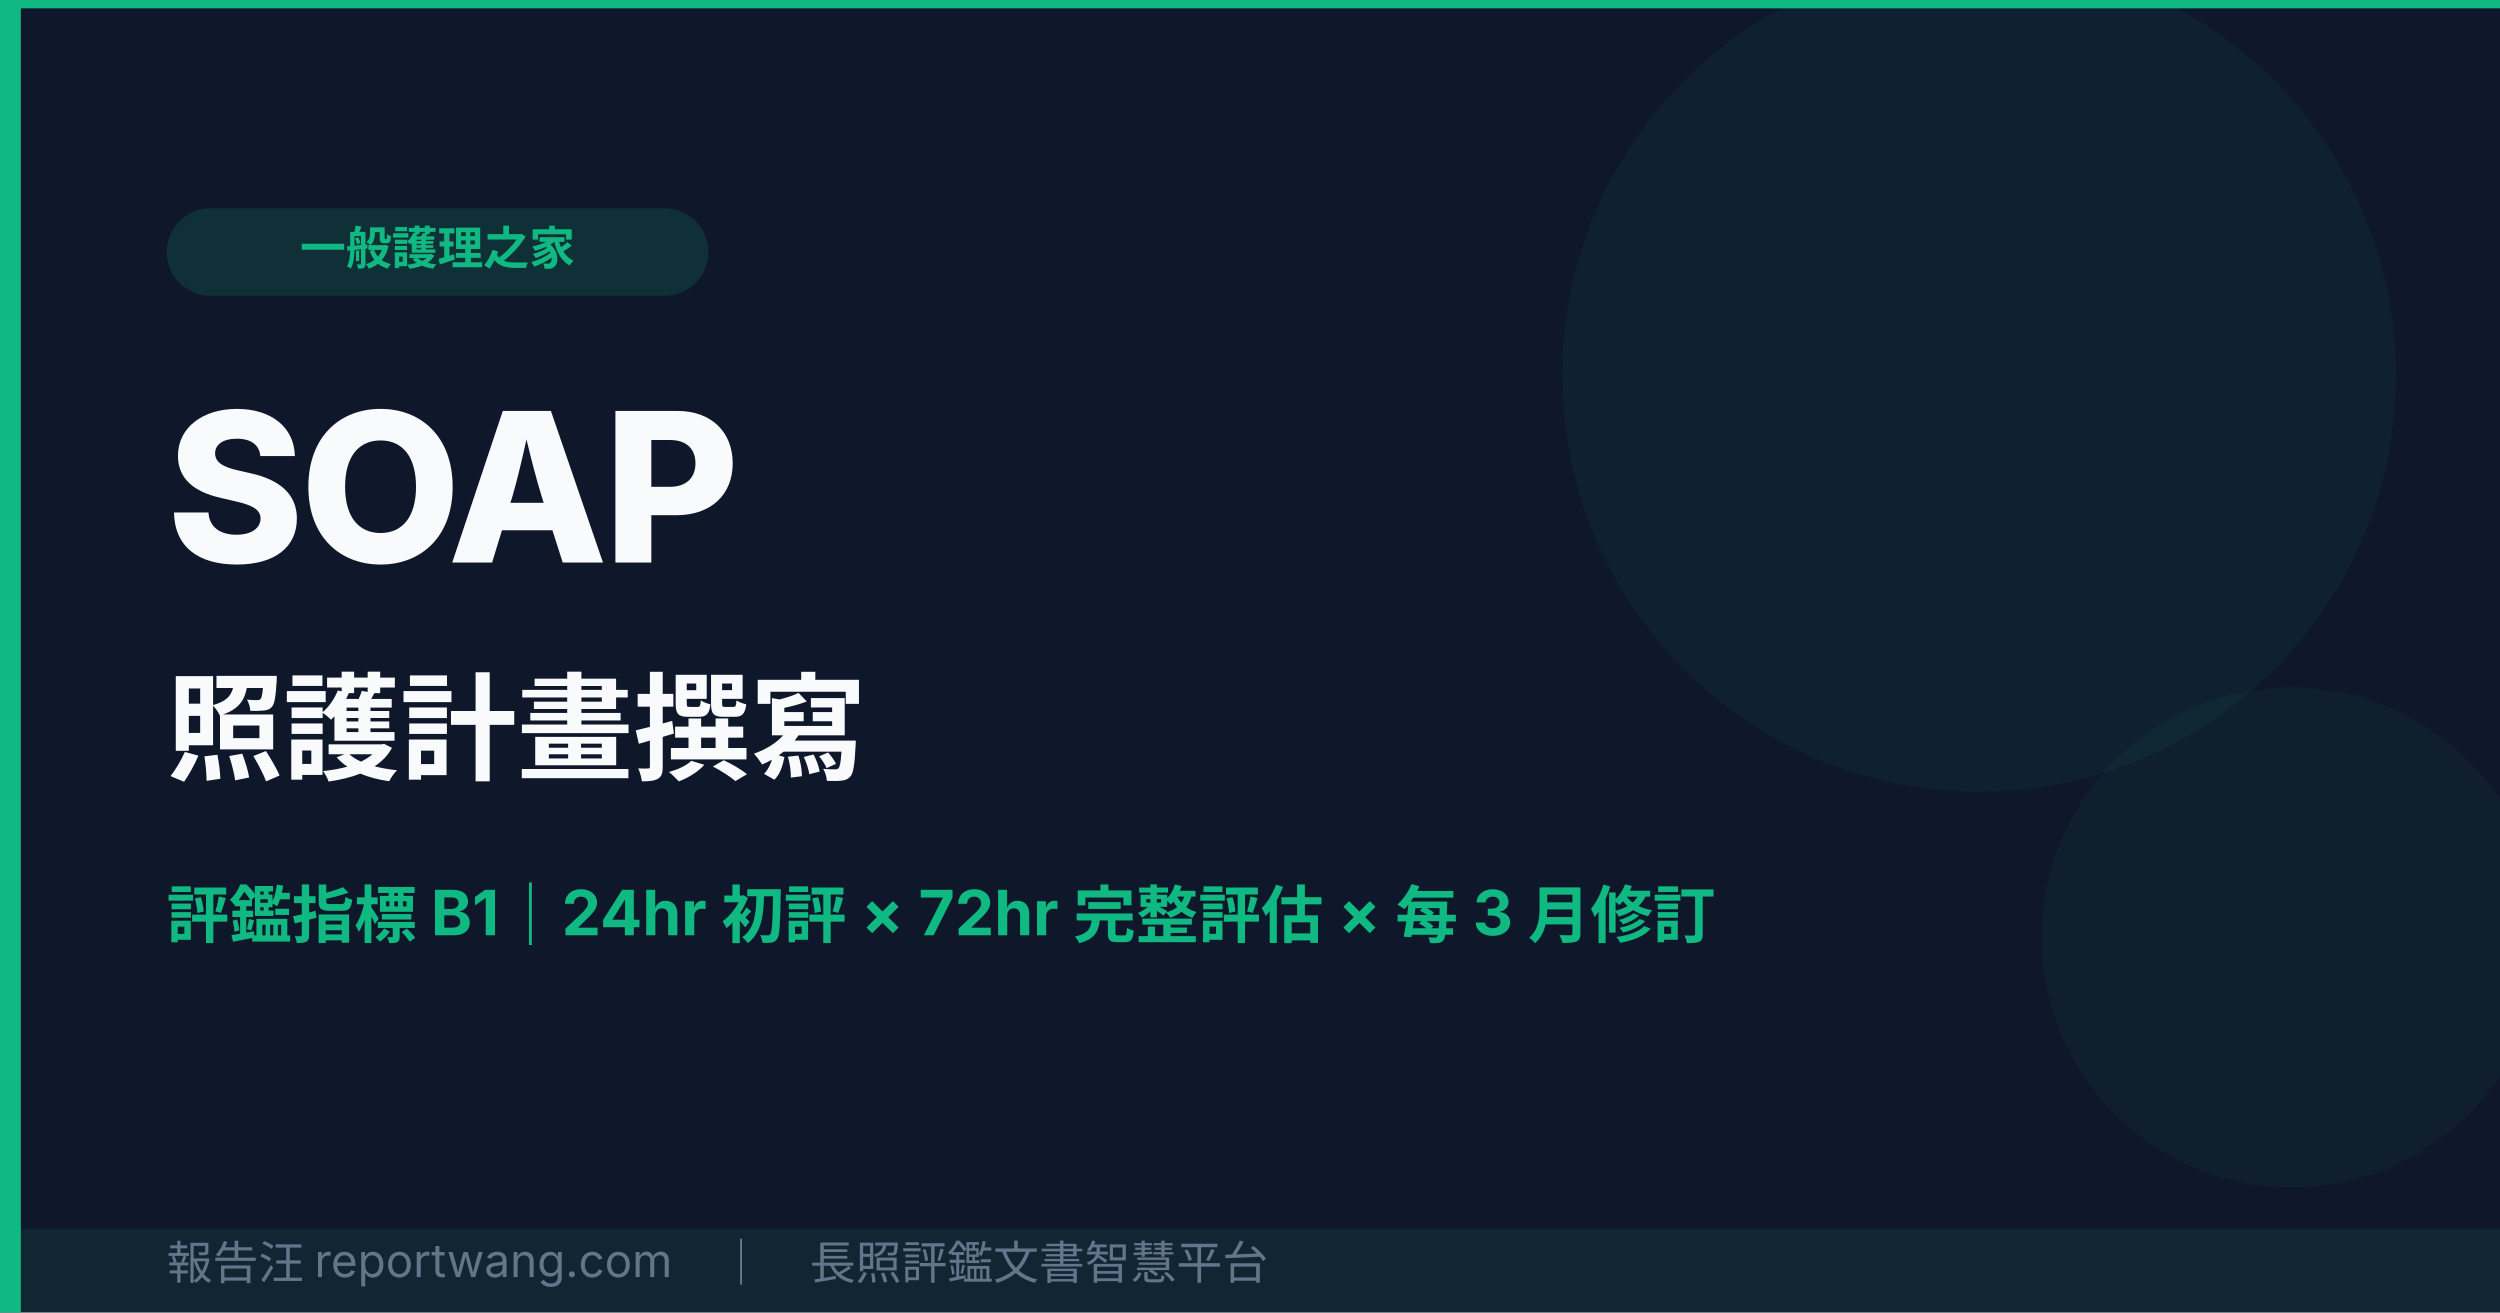
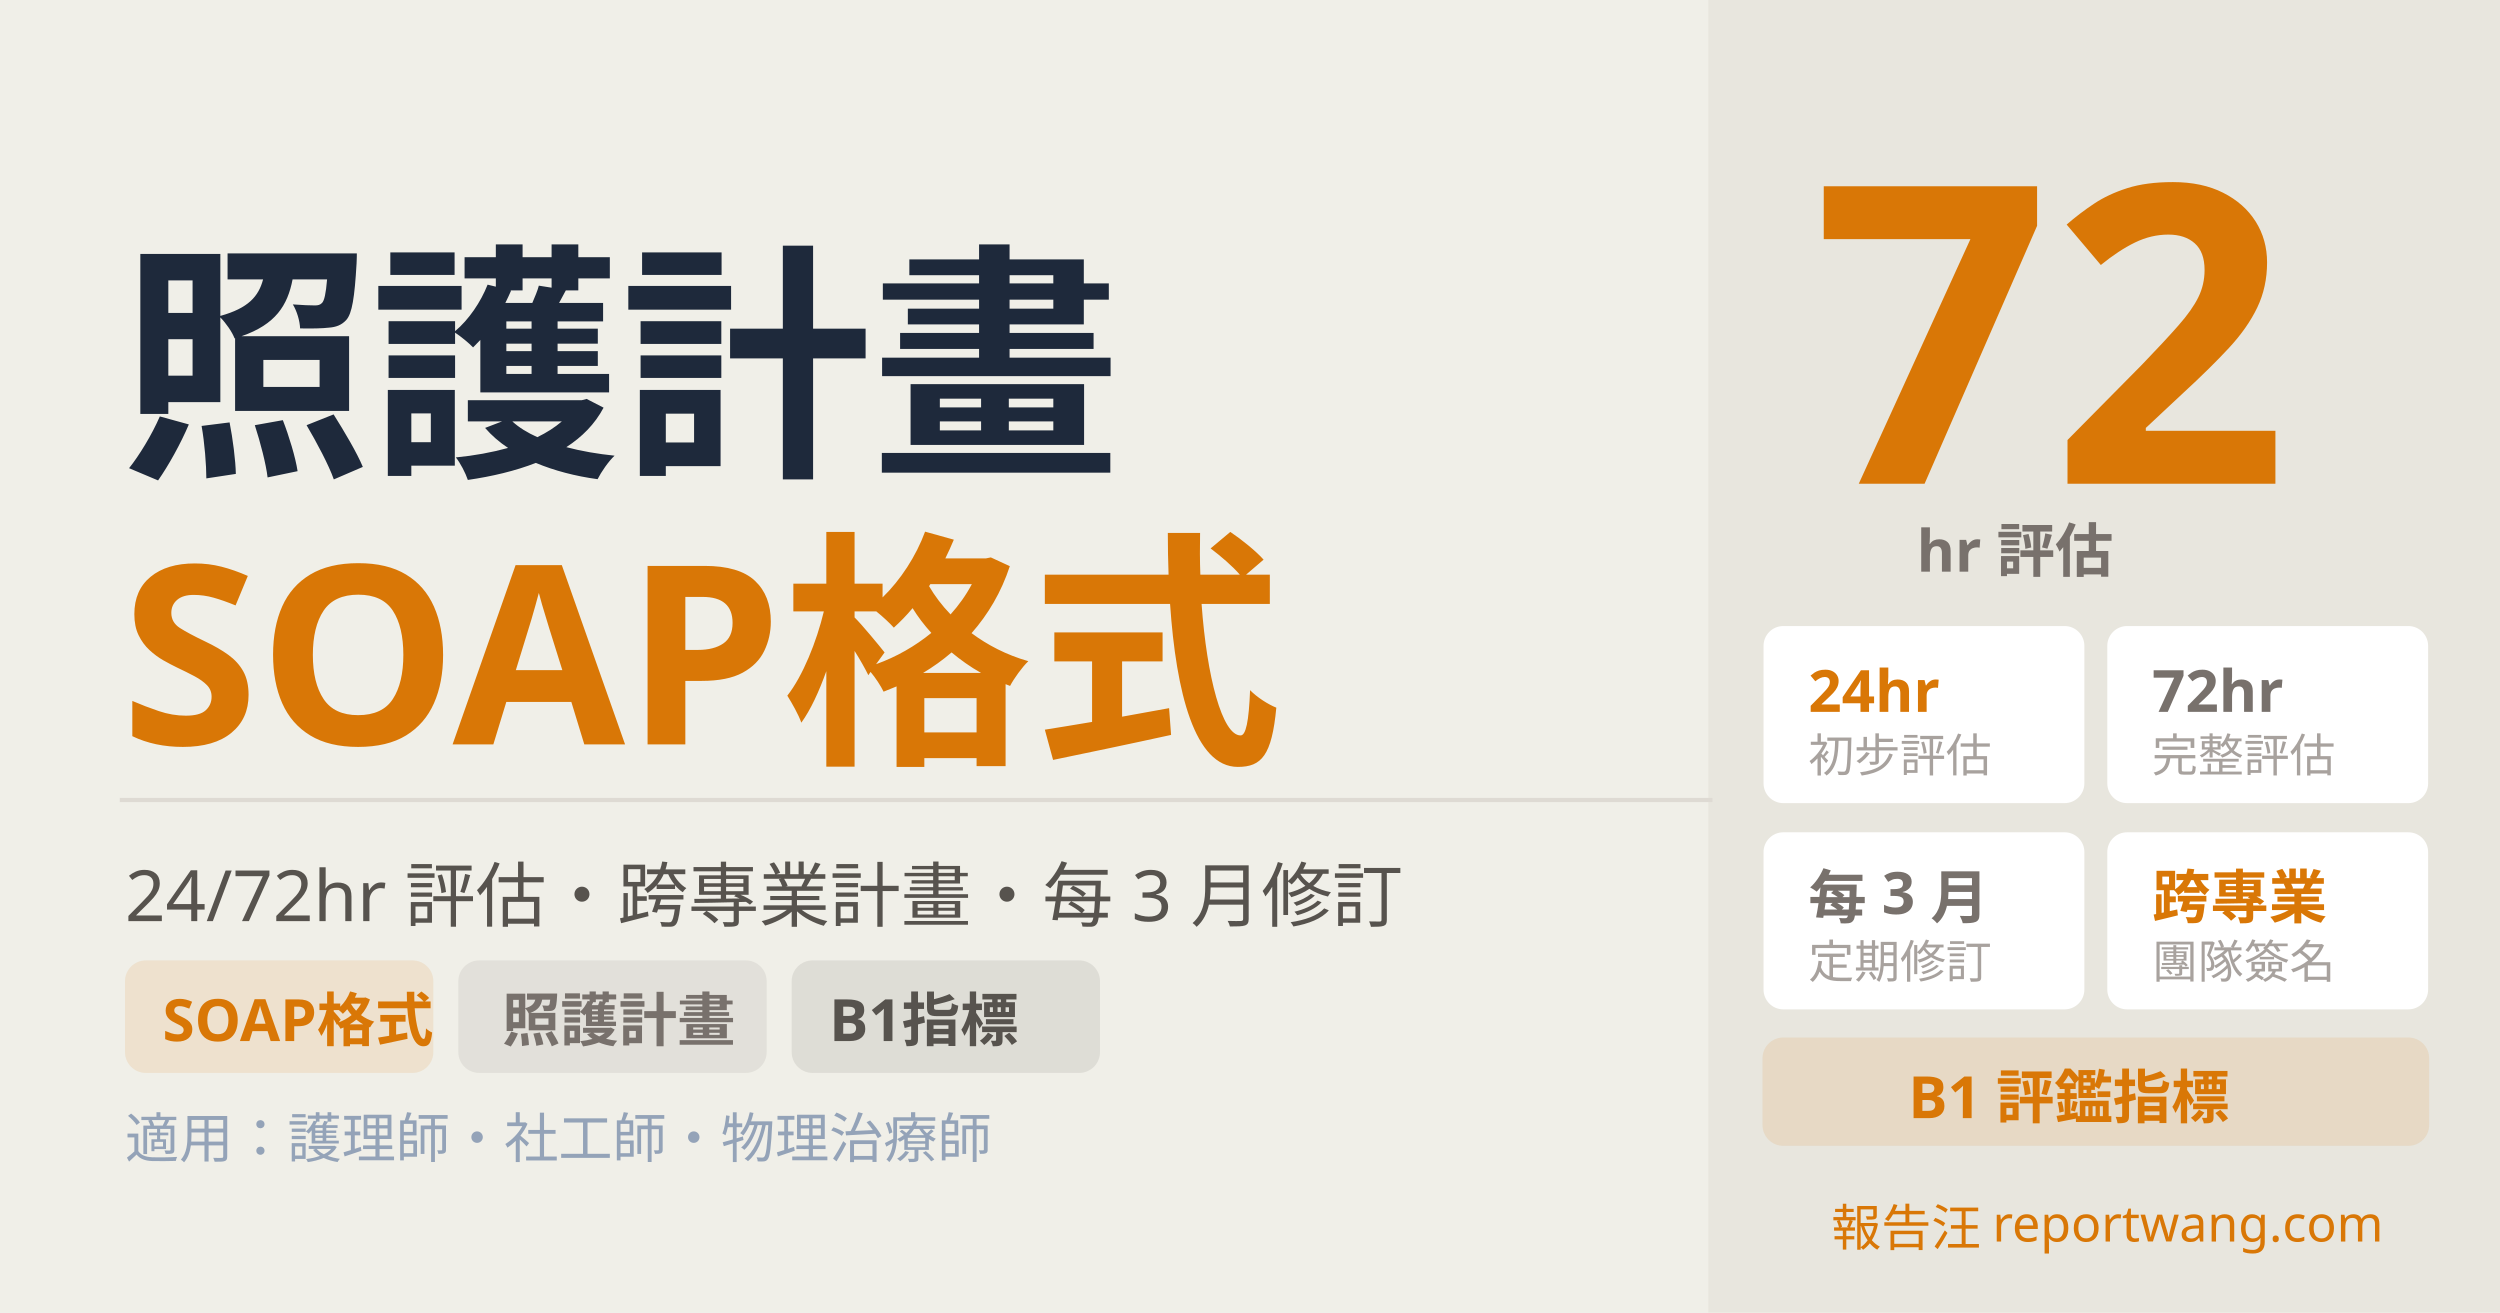
- <svg xmlns="http://www.w3.org/2000/svg" width="1200" height="630" viewBox="0 0 1200 630">
-   <rect width="1200" height="630" fill="#0f172a" />
-   <rect x="0" y="0" width="10" height="630" fill="#10b981" />
-   <rect x="0" y="0" width="1200" height="4" fill="#10b981" />
-   <circle cx="950" cy="180" r="200" fill="#10b981" opacity="0.07" />
-   <circle cx="1100" cy="450" r="120" fill="#10b981" opacity="0.05" />
-   <rect x="80" y="100" width="260" height="42" rx="21" fill="#10b981" opacity="0.15" />
-   <text x="210" y="127" text-anchor="middle" font-family="system-ui,-apple-system,sans-serif" font-size="22" fill="#10b981" font-weight="600">一般護理之家</text>
-   <text x="80" y="270" font-family="system-ui,-apple-system,sans-serif" font-size="100" fill="#f8fafc" font-weight="800" letter-spacing="-2">SOAP</text>
-   <text x="80" y="370" font-family="system-ui,-apple-system,sans-serif" font-size="56" fill="#f8fafc" font-weight="700">照護計畫撰寫</text>
-   <text x="80" y="450" font-family="system-ui,-apple-system,sans-serif" font-size="30" fill="#10b981" font-weight="700">評鑑指標 B1｜24hr 初評 × 72hr 完整評估 × 每 3 月修訂</text>
-   <rect x="0" y="590" width="1200" height="40" fill="#10b981" opacity="0.1" />
-   <text x="80" y="614" font-family="system-ui,-apple-system,sans-serif" font-size="22" fill="#64748b">報告汪 reportwang.com　｜　長照評鑑文書智慧平台</text>
+ <svg xmlns="http://www.w3.org/2000/svg" width="1200" height="630" viewBox="0 0 1200 630" fill="none" font-family="'Noto Sans TC', sans-serif">
+   <rect width="1200" height="630" fill="#f0efe8" />
+   <g clip-path="url(#clip-general-nursing-home-soap-b1-care-plan)">
+     <path d="M1200 0H0V630H1200V0Z" fill="#F0EFE8" />
+     <path d="M1200 0H820V630H1200V0Z" fill="#E8E6DE" />
+     <text fill="#D97706" style="white-space: pre" xml:space="preserve" font-size="200" font-weight="bold" letter-spacing="0em">
+       <tspan x="870" y="232.2">72</tspan>
+     </text>
+     <text fill="#78716C" style="white-space: pre" xml:space="preserve" font-size="28" font-weight="bold" letter-spacing="0em">
+       <tspan x="920" y="274.416">hr 評估</tspan>
+     </text>
+     <path d="M991 300H856C850.477 300 846 304.477 846 310V376C846 381.523 850.477 386 856 386H991C996.523 386 1001 381.523 1001 376V310C1001 304.477 996.523 300 991 300Z" fill="white" stroke="#E8E6DE" />
+     <text fill="#D97706" style="white-space: pre" xml:space="preserve" font-size="28" font-weight="bold" letter-spacing="0em">
+       <tspan x="868" y="341.708">24hr</tspan>
+     </text>
+     <text fill="#A8A29E" style="white-space: pre" xml:space="preserve" font-size="22" letter-spacing="0em">
+       <tspan x="868" y="370.476">初步評估</tspan>
+     </text>
+     <path d="M1156 300H1021C1015.48 300 1011 304.477 1011 310V376C1011 381.523 1015.48 386 1021 386H1156C1161.52 386 1166 381.523 1166 376V310C1166 304.477 1161.52 300 1156 300Z" fill="white" stroke="#E8E6DE" />
+     <text fill="#78716C" style="white-space: pre" xml:space="preserve" font-size="28" font-weight="bold" letter-spacing="0em">
+       <tspan x="1033" y="341.708">72hr</tspan>
+     </text>
+     <text fill="#A8A29E" style="white-space: pre" xml:space="preserve" font-size="22" letter-spacing="0em">
+       <tspan x="1033" y="370.476">完整評估</tspan>
+     </text>
+     <path d="M991 399H856C850.477 399 846 403.477 846 409V475C846 480.523 850.477 485 856 485H991C996.523 485 1001 480.523 1001 475V409C1001 403.477 996.523 399 991 399Z" fill="white" stroke="#E8E6DE" />
+     <text fill="#78716C" style="white-space: pre" xml:space="preserve" font-size="28" font-weight="bold" letter-spacing="0em">
+       <tspan x="868" y="440.708">每 3 月</tspan>
+     </text>
+     <text fill="#A8A29E" style="white-space: pre" xml:space="preserve" font-size="22" letter-spacing="0em">
+       <tspan x="868" y="469.476">定期修訂</tspan>
+     </text>
+     <path d="M1156 399H1021C1015.48 399 1011 403.477 1011 409V475C1011 480.523 1015.48 485 1021 485H1156C1161.52 485 1166 480.523 1166 475V409C1166 403.477 1161.52 399 1156 399Z" fill="white" stroke="#E8E6DE" />
+     <text fill="#D97706" style="white-space: pre" xml:space="preserve" font-size="28" font-weight="bold" letter-spacing="0em">
+       <tspan x="1033" y="440.708">跨專業</tspan>
+     </text>
+     <text fill="#A8A29E" style="white-space: pre" xml:space="preserve" font-size="22" letter-spacing="0em">
+       <tspan x="1033" y="469.476">團隊簽名</tspan>
+     </text>
+     <path opacity="0.12" d="M1156 498H856C850.477 498 846 502.477 846 508V540C846 545.523 850.477 550 856 550H1156C1161.52 550 1166 545.523 1166 540V508C1166 502.477 1161.52 498 1156 498Z" fill="#D97706" />
+     <text fill="#D97706" style="white-space: pre" xml:space="preserve" font-size="28" font-weight="bold" letter-spacing="0em">
+       <tspan x="916" y="536.708">B1 評鑑指標</tspan>
+     </text>
+     <text fill="#1E293B" style="white-space: pre" xml:space="preserve" font-size="120" font-weight="bold" letter-spacing="0em">
+       <tspan x="58" y="219.32">照護計畫</tspan>
+     </text>
+     <text fill="#D97706" style="white-space: pre" xml:space="preserve" font-size="120" font-weight="bold" letter-spacing="0em">
+       <tspan x="58" y="357.32">SOAP格式</tspan>
+     </text>
+     <path d="M57.5 384H822" stroke="#DEDAD3" stroke-width="2" />
+     <text fill="#57534E" style="white-space: pre" xml:space="preserve" font-size="34" letter-spacing="0em">
+       <tspan x="60" y="442.136">24/72hr 評估・跨專業計畫・每 3 月修訂</tspan>
+     </text>
+     <path opacity="0.12" d="M198 461H70C64.477 461 60 465.477 60 471V505C60 510.523 64.477 515 70 515H198C203.523 515 208 510.523 208 505V471C208 465.477 203.523 461 198 461Z" fill="#D97706" />
+     <text fill="#D97706" style="white-space: pre" xml:space="preserve" font-size="28" font-weight="bold" letter-spacing="0em">
+       <tspan x="78" y="499.708">SOAP格式</tspan>
+     </text>
+     <path opacity="0.12" d="M358 461H230C224.477 461 220 465.477 220 471V505C220 510.523 224.477 515 230 515H358C363.523 515 368 510.523 368 505V471C368 465.477 363.523 461 358 461Z" fill="#78716C" />
+     <text fill="#78716C" style="white-space: pre" xml:space="preserve" font-size="28" font-weight="bold" letter-spacing="0em">
+       <tspan x="241" y="499.708">照護計畫</tspan>
+     </text>
+     <path opacity="0.12" d="M518 461H390C384.477 461 380 465.477 380 471V505C380 510.523 384.477 515 390 515H518C523.523 515 528 510.523 528 505V471C528 465.477 523.523 461 518 461Z" fill="#57534E" />
+     <text fill="#57534E" style="white-space: pre" xml:space="preserve" font-size="28" font-weight="bold" letter-spacing="0em">
+       <tspan x="398" y="499.708">B1指標</tspan>
+     </text>
+     <text fill="#94A3B8" style="white-space: pre" xml:space="preserve" font-size="26" letter-spacing="0em">
+       <tspan x="60" y="555.708">適用：護理師・社工師・物理治療師</tspan>
+     </text>
+     <text fill="#D97706" style="white-space: pre" xml:space="preserve" font-size="24" letter-spacing="0em">
+       <tspan x="879.008" y="597.928">報告汪 reportwang.com</tspan>
+     </text>
+   </g>
+   <defs>
+     <clipPath id="clip-general-nursing-home-soap-b1-care-plan">
+       <rect width="1200" height="630" fill="white" />
+     </clipPath>
+   </defs>
</svg>
